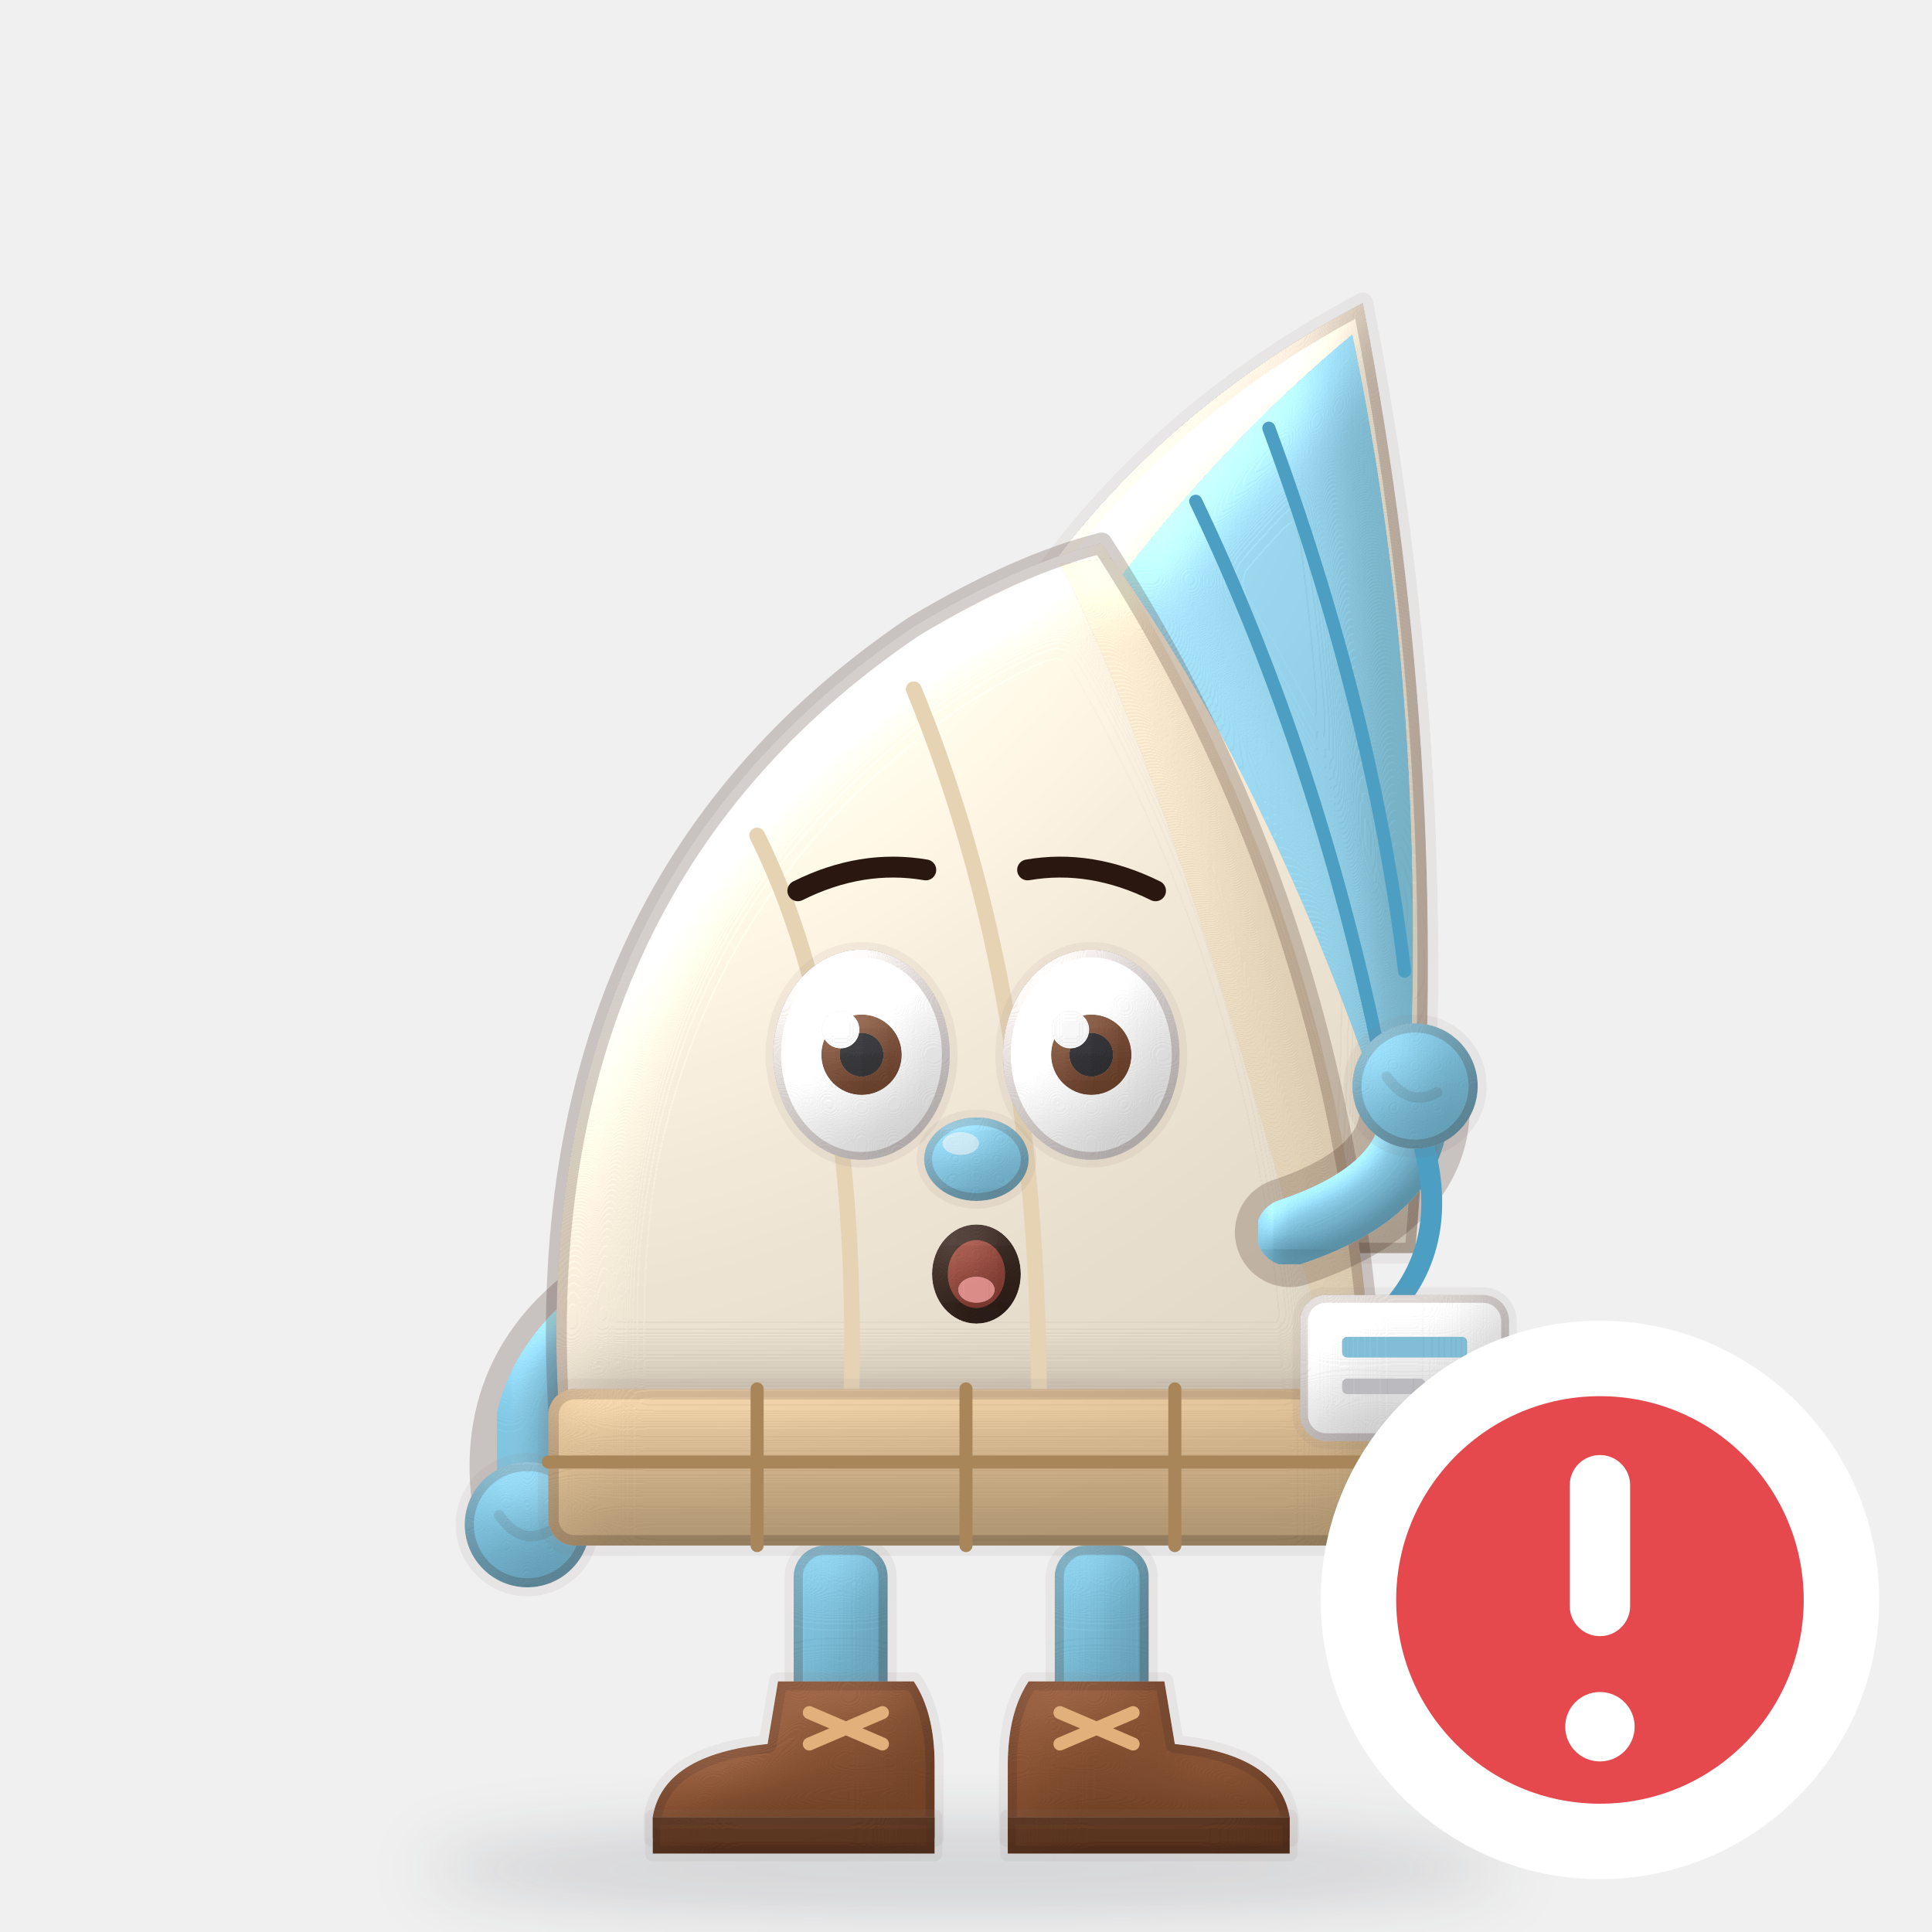
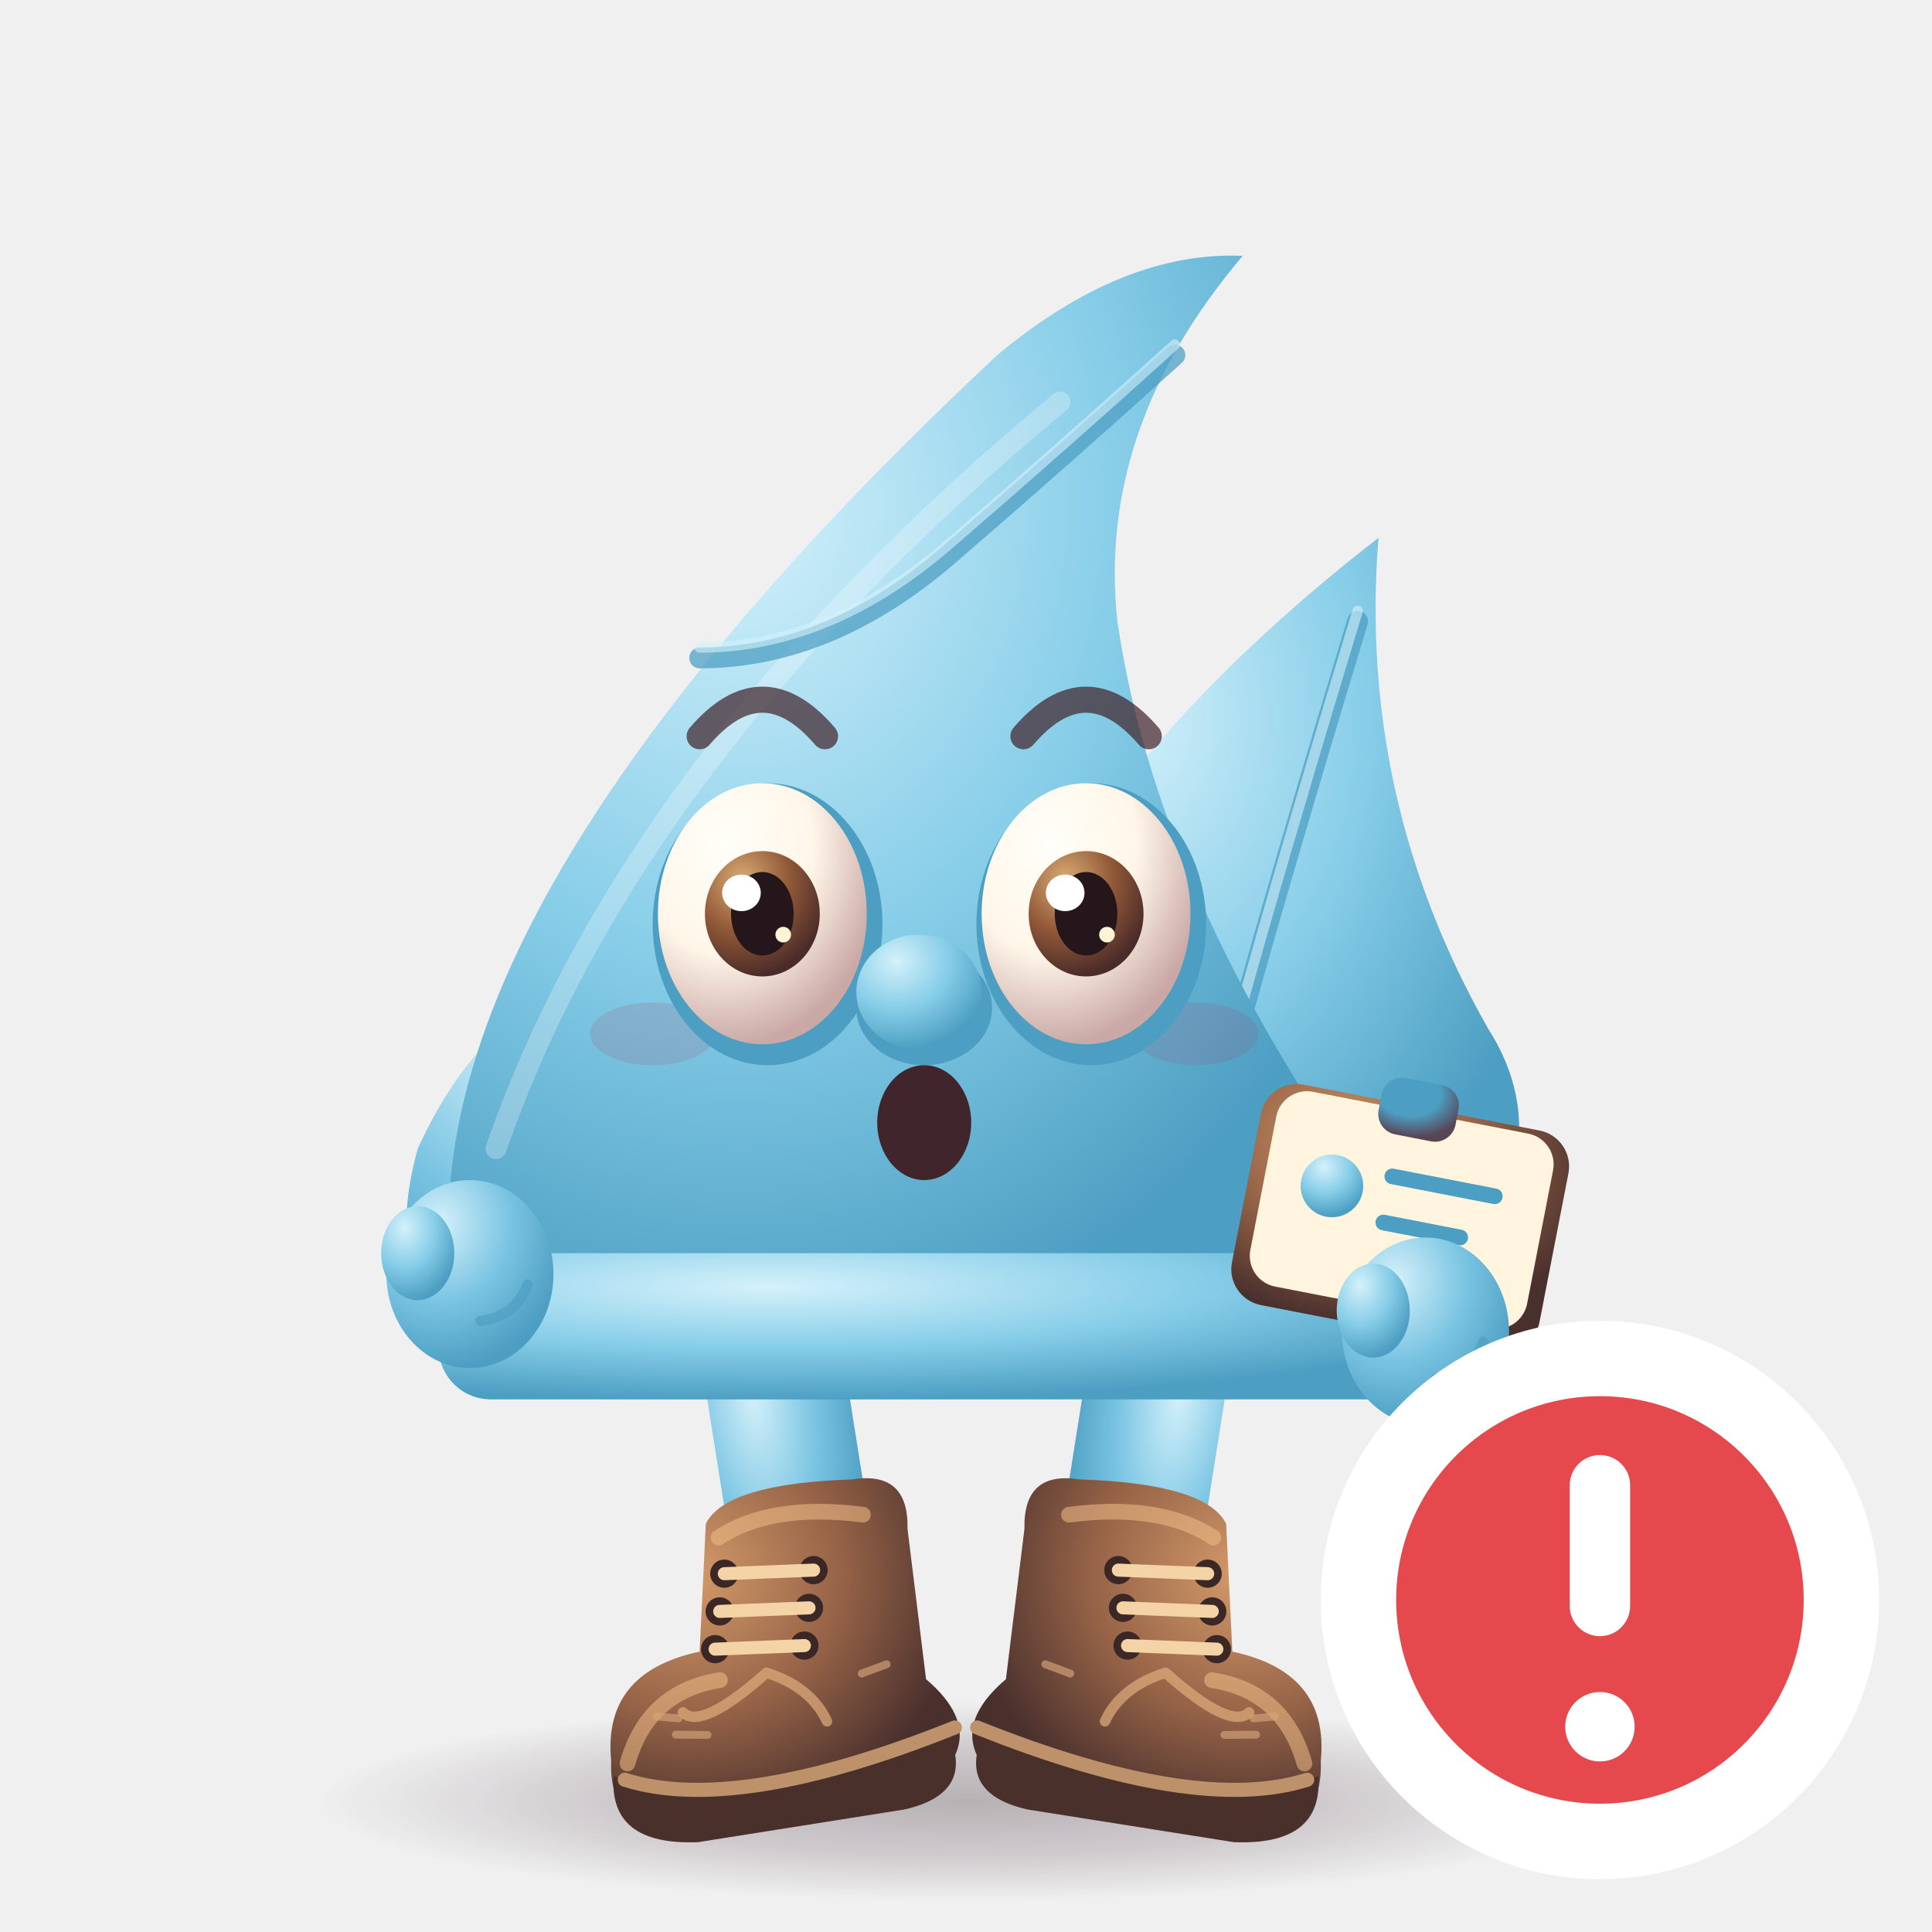
<svg xmlns="http://www.w3.org/2000/svg" viewBox="0 0 64 64" width="160" height="160" role="img" aria-label="Sydney, People, escalated">
  <defs>
-     <filter id="sm-sydney-s" x="-50%" y="-50%" width="200%" height="200%">
-       <feGaussianBlur stdDeviation="6" />
-     </filter>
-     <filter id="sm-sydney-clay" x="-25%" y="-25%" width="150%" height="150%" color-interpolation-filters="sRGB">
-       <feGaussianBlur in="SourceAlpha" stdDeviation="7" result="b" />
-       <feDiffuseLighting in="b" surfaceScale="6" diffuseConstant="1.15" lighting-color="#fff" result="d">
-         <feDistantLight azimuth="235" elevation="48" />
-       </feDiffuseLighting>
-       <feComposite in="d" in2="SourceAlpha" operator="in" result="d2" />
-       <feBlend in="SourceGraphic" in2="d2" mode="multiply" result="m" />
-       <feSpecularLighting in="b" surfaceScale="6" specularConstant=".55" specularExponent="22" lighting-color="#fff" result="s">
-         <fePointLight x="40" y="20" z="260" />
-       </feSpecularLighting>
-       <feComposite in="s" in2="SourceAlpha" operator="in" result="s2" />
-       <feComposite in="m" in2="s2" operator="arithmetic" k2="1" k3=".85" result="lit" />
-       <feComposite in="lit" in2="SourceAlpha" operator="in" />
-     </filter>
-     <filter id="sm-sydney-tube" x="-25%" y="-25%" width="150%" height="150%" color-interpolation-filters="sRGB">
-       <feGaussianBlur in="SourceAlpha" stdDeviation="3" result="b" />
-       <feDiffuseLighting in="b" surfaceScale="4" diffuseConstant="1.15" lighting-color="#fff" result="d">
-         <feDistantLight azimuth="235" elevation="48" />
-       </feDiffuseLighting>
-       <feComposite in="d" in2="SourceAlpha" operator="in" result="d2" />
-       <feBlend in="SourceGraphic" in2="d2" mode="multiply" result="m" />
-       <feSpecularLighting in="b" surfaceScale="4" specularConstant=".55" specularExponent="22" lighting-color="#fff" result="s">
-         <fePointLight x="40" y="20" z="260" />
-       </feSpecularLighting>
-       <feComposite in="s" in2="SourceAlpha" operator="in" result="s2" />
-       <feComposite in="m" in2="s2" operator="arithmetic" k2="1" k3=".85" result="lit" />
-       <feComposite in="lit" in2="SourceAlpha" operator="in" />
-     </filter>
+     <radialGradient id="sm-sydney-clay" cx="32%" cy="23%" r="78%">
+       <stop offset="0" stop-color="#D4F1FB" />
+       <stop offset="0.54" stop-color="#86CDE8" />
+       <stop offset="1" stop-color="#4C9EC2" />
+     </radialGradient>
+     <radialGradient id="sm-sydney-arm" cx="32%" cy="23%" r="78%">
+       <stop offset="0" stop-color="#D4F1FB" />
+       <stop offset="0.54" stop-color="#7AC4E2" />
+       <stop offset="1" stop-color="#4C9EC2" />
+     </radialGradient>
+     <radialGradient id="sm-sydney-recess" cx="32%" cy="23%" r="78%">
+       <stop offset="0" stop-color="#4C9EC2" />
+       <stop offset="0.54" stop-color="#4C9EC2" />
+       <stop offset="1" stop-color="#594454" />
+     </radialGradient>
+     <radialGradient id="sm-sydney-boot" cx="32%" cy="23%" r="78%">
+       <stop offset="0" stop-color="#d39a69" />
+       <stop offset="0.54" stop-color="#966347" />
+       <stop offset="1" stop-color="#4a302d" />
+     </radialGradient>
+     <radialGradient id="sm-sydney-wood" cx="32%" cy="23%" r="78%">
+       <stop offset="0" stop-color="#ffe0a6" />
+       <stop offset="0.54" stop-color="#bb8051" />
+       <stop offset="1" stop-color="#774231" />
+     </radialGradient>
+     <radialGradient id="sm-sydney-gold" cx="32%" cy="23%" r="78%">
+       <stop offset="0" stop-color="#fff5bb" />
+       <stop offset="0.54" stop-color="#ebba54" />
+       <stop offset="1" stop-color="#aa612e" />
+     </radialGradient>
+     <radialGradient id="sm-sydney-red" cx="32%" cy="23%" r="78%">
+       <stop offset="0" stop-color="#ffb3a4" />
+       <stop offset="0.54" stop-color="#e47065" />
+       <stop offset="1" stop-color="#a53247" />
+     </radialGradient>
+     <radialGradient id="sm-sydney-white" cx="32%" cy="23%" r="78%">
+       <stop offset="0" stop-color="#fffef9" />
+       <stop offset="0.54" stop-color="#fff6e8" />
+       <stop offset="1" stop-color="#c9a8a5" />
+     </radialGradient>
+     <radialGradient id="sm-sydney-iris" cx="32%" cy="23%" r="78%">
+       <stop offset="0" stop-color="#d9ab73" />
+       <stop offset="0.54" stop-color="#905837" />
+       <stop offset="1" stop-color="#4b2b29" />
+     </radialGradient>
+     <radialGradient id="sm-sydney-floor">
+       <stop stop-color="#38252e" stop-opacity=".31" />
+       <stop offset=".55" stop-color="#483442" stop-opacity=".2" />
+       <stop offset="1" stop-color="#483442" stop-opacity="0" />
+     </radialGradient>
  </defs>
  <g transform="scale(0.17297) translate(35 0)">
-     <ellipse cx="150" cy="358" rx="104" ry="9" fill="#1B2430" opacity=".14" filter="url(#sm-sydney-s)" />
-     <rect x="117" y="296" width="18" height="34" rx="6" fill="#7AC4E2" stroke="#3B2418" stroke-opacity=".22" stroke-width="3.5" filter="url(#sm-sydney-clay)" />
-     <rect x="167" y="296" width="18" height="34" rx="6" fill="#7AC4E2" stroke="#3B2418" stroke-opacity=".22" stroke-width="3.5" filter="url(#sm-sydney-clay)" />
-     <path d="M140 322 L114 322 L112 334 Q92 336 90 348 L90 352 L144 352 L144 338 Q144 328 140 322 Z" fill="#8A4E2B" stroke="#3B2418" stroke-opacity=".22" stroke-width="3.5" stroke-linejoin="round" filter="url(#sm-sydney-clay)" />
-     <path d="M144 348 L90 348 L90 355 L144 355 Z" fill="#5E3219" stroke="#3B2418" stroke-opacity=".22" stroke-width="3" stroke-linejoin="round" filter="url(#sm-sydney-clay)" />
-     <path d="M134 328 L120 334 M120 328 L134 334" fill="none" stroke="#E2B07A" stroke-width="2.5" stroke-linecap="round" stroke-linejoin="round" />
-     <path d="M162 322 L188 322 L190 334 Q210 336 212 348 L212 352 L158 352 L158 338 Q158 328 162 322 Z" fill="#8A4E2B" stroke="#3B2418" stroke-opacity=".22" stroke-width="3.5" stroke-linejoin="round" filter="url(#sm-sydney-clay)" />
-     <path d="M158 348 L212 348 L212 355 L158 355 Z" fill="#5E3219" stroke="#3B2418" stroke-opacity=".22" stroke-width="3" stroke-linejoin="round" filter="url(#sm-sydney-clay)" />
-     <path d="M168 328 L182 334 M182 328 L168 334" fill="none" stroke="#E2B07A" stroke-width="2.5" stroke-linecap="round" stroke-linejoin="round" />
-     <path d="M86 248 Q62 262 66 288" fill="none" stroke="#3B2418" stroke-opacity=".22" stroke-width="21" stroke-linecap="round" stroke-linejoin="round" />
-     <path d="M86 248 Q62 262 66 288" fill="none" stroke="#7AC4E2" stroke-width="13" stroke-linecap="round" stroke-linejoin="round" filter="url(#sm-sydney-tube)" />
-     <circle cx="66" cy="292" r="12" fill="#7AC4E2" stroke="#3B2418" stroke-opacity=".22" stroke-width="3.5" filter="url(#sm-sydney-clay)" />
-     <path d="M60.6 290.2 Q64.8 296.2 70.2 293.2" fill="none" stroke="#3B2418" stroke-opacity=".22" stroke-width="2" stroke-linecap="round" opacity=".5" />
-     <path d="M140 160 Q162 92 226 58 Q244 150 236 240 L176 240 Z" fill="#F7EBD7" stroke="#3B2418" stroke-opacity=".22" stroke-width="4" stroke-linejoin="round" stroke-linecap="round" filter="url(#sm-sydney-clay)" />
-     <path d="M180 110 Q200 84 224 64 Q240 140 234 226 Q212 156 180 110 Z" fill="#86CDE8" filter="url(#sm-sydney-clay)" />
-     <path d="M194 96 Q218 146 230 206 M208 82 Q228 136 234 186" fill="none" stroke="#4C9EC2" stroke-width="2.5" stroke-linecap="round" stroke-linejoin="round" />
-     <clipPath id="sm-sydney-c">
-       <path d="M72 270 Q66 170 140 120 Q160 108 176 104 Q224 178 228 270 Z" />
-     </clipPath>
-     <path d="M72 270 Q66 170 140 120 Q160 108 176 104 Q224 178 228 270 Z" fill="#F7EBD7" filter="url(#sm-sydney-clay)" />
-     <g clip-path="url(#sm-sydney-c)">
-       <path d="M168 108 Q190 150 222 270 L240 270 L240 100 Z" fill="#E5D3B4" filter="url(#sm-sydney-clay)" />
-       <path d="M110 160 Q130 200 128 270 M140 132 Q164 190 164 270" fill="none" stroke="#E5D3B4" stroke-width="3" stroke-linecap="round" stroke-linejoin="round" />
+     <ellipse cx="150" cy="345" rx="123" ry="19" fill="url(#sm-sydney-floor)" />
+     <g transform="translate(119 302) rotate(-9) scale(1 1)">
+       <rect x="-13" y="-53" width="27" height="71" rx="13" fill="url(#sm-sydney-arm)" />
+       <path d="M-17-13Q-12-20 12-17Q23-17 21-6L20 23Q32 37 14 45H-27Q-45 44-42 29Q-41 12-22 11Z" fill="url(#sm-sydney-boot)" />
+       <path d="M-42 32Q-24 42 22 32Q27 46 12 47H-28Q-45 45-42 32Z" fill="#49302b" />
+       <path d="M-40 33Q-20 43 24 33" fill="none" stroke="#bd9169" stroke-width="2.7" stroke-linecap="round" stroke-linejoin="round" />
+       <path d="M-39 30Q-33 17-19 17M-15-10Q-4-15 13-10" fill="none" stroke="#f1bd89" stroke-width="3" opacity="0.55" stroke-linecap="round" stroke-linejoin="round" />
+       <ellipse cx="-15" cy="-3" rx="2.7" ry="2.7" fill="#3b2826" />
+       <ellipse cx="2" cy="-1" rx="2.7" ry="2.7" fill="#3b2826" />
+       <path d="M-15 -3l17 2" fill="none" stroke="#f4d3a6" stroke-width="2.5" stroke-linecap="round" stroke-linejoin="round" />
+       <ellipse cx="-17" cy="4" rx="2.7" ry="2.7" fill="#3b2826" />
+       <ellipse cx="0" cy="6" rx="2.7" ry="2.7" fill="#3b2826" />
+       <path d="M-17 4l17 2" fill="none" stroke="#f4d3a6" stroke-width="2.5" stroke-linecap="round" stroke-linejoin="round" />
+       <ellipse cx="-19" cy="11" rx="2.7" ry="2.7" fill="#3b2826" />
+       <ellipse cx="-2" cy="13" rx="2.7" ry="2.7" fill="#3b2826" />
+       <path d="M-19 11l17 2" fill="none" stroke="#f4d3a6" stroke-width="2.5" stroke-linecap="round" stroke-linejoin="round" />
+       <path d="M-10 17q-14 9-17 5M-10 17q8 4 10 11" fill="none" stroke="#dfad7d" stroke-width="2" opacity="0.7" stroke-linecap="round" stroke-linejoin="round" />
+       <path d="M-29 26l6 1m-9-5l4 1m36-3l5-1" fill="none" stroke="#d5a47a" stroke-width="1.5" opacity="0.65" stroke-linecap="round" stroke-linejoin="round" />
    </g>
-     <path d="M72 270 Q66 170 140 120 Q160 108 176 104 Q224 178 228 270 Z" fill="none" stroke="#3B2418" stroke-opacity=".22" stroke-width="4" stroke-linecap="round" stroke-linejoin="round" />
-     <rect x="70" y="266" width="160" height="30" rx="5" fill="#D9B88A" stroke="#3B2418" stroke-opacity=".22" stroke-width="4" filter="url(#sm-sydney-clay)" />
-     <path d="M70 280 L230 280 M110 266 L110 296 M150 266 L150 296 M190 266 L190 296" fill="none" stroke="#A9865A" stroke-width="2.5" stroke-linecap="round" stroke-linejoin="round" />
-     <ellipse cx="152" cy="222" rx="10" ry="8" fill="#7AC4E2" stroke="#3B2418" stroke-opacity=".22" stroke-width="3" filter="url(#sm-sydney-clay)" />
-     <ellipse cx="149" cy="219" rx="3.5" ry="2.2" fill="#fff" opacity=".55" filter="url(#sm-sydney-clay)" />
-     <g>
-       <ellipse cx="130" cy="202" rx="16.9" ry="20.125" fill="#fff" stroke="#3B2418" stroke-opacity=".22" stroke-width="3" filter="url(#sm-sydney-clay)" />
-       <circle cx="130" cy="202" r="7.7" fill="#6B3B22" filter="url(#sm-sydney-clay)" />
-       <circle cx="130" cy="202" r="4.2" fill="#1B1B1F" filter="url(#sm-sydney-clay)" />
-       <circle cx="126" cy="197.2" r="3.6" fill="#fff" filter="url(#sm-sydney-clay)" />
-       <ellipse cx="174" cy="202" rx="16.9" ry="20.125" fill="#fff" stroke="#3B2418" stroke-opacity=".22" stroke-width="3" filter="url(#sm-sydney-clay)" />
-       <circle cx="174" cy="202" r="7.7" fill="#6B3B22" filter="url(#sm-sydney-clay)" />
-       <circle cx="174" cy="202" r="4.2" fill="#1B1B1F" filter="url(#sm-sydney-clay)" />
-       <circle cx="170" cy="197.2" r="3.6" fill="#fff" filter="url(#sm-sydney-clay)" />
+     <g transform="translate(181 302) rotate(9) scale(-1 1)">
+       <rect x="-13" y="-53" width="27" height="71" rx="13" fill="url(#sm-sydney-arm)" />
+       <path d="M-17-13Q-12-20 12-17Q23-17 21-6L20 23Q32 37 14 45H-27Q-45 44-42 29Q-41 12-22 11Z" fill="url(#sm-sydney-boot)" />
+       <path d="M-42 32Q-24 42 22 32Q27 46 12 47H-28Q-45 45-42 32Z" fill="#49302b" />
+       <path d="M-40 33Q-20 43 24 33" fill="none" stroke="#bd9169" stroke-width="2.7" stroke-linecap="round" stroke-linejoin="round" />
+       <path d="M-39 30Q-33 17-19 17M-15-10Q-4-15 13-10" fill="none" stroke="#f1bd89" stroke-width="3" opacity="0.55" stroke-linecap="round" stroke-linejoin="round" />
+       <ellipse cx="-15" cy="-3" rx="2.7" ry="2.7" fill="#3b2826" />
+       <ellipse cx="2" cy="-1" rx="2.7" ry="2.7" fill="#3b2826" />
+       <path d="M-15 -3l17 2" fill="none" stroke="#f4d3a6" stroke-width="2.5" stroke-linecap="round" stroke-linejoin="round" />
+       <ellipse cx="-17" cy="4" rx="2.7" ry="2.7" fill="#3b2826" />
+       <ellipse cx="0" cy="6" rx="2.7" ry="2.7" fill="#3b2826" />
+       <path d="M-17 4l17 2" fill="none" stroke="#f4d3a6" stroke-width="2.5" stroke-linecap="round" stroke-linejoin="round" />
+       <ellipse cx="-19" cy="11" rx="2.7" ry="2.7" fill="#3b2826" />
+       <ellipse cx="-2" cy="13" rx="2.7" ry="2.7" fill="#3b2826" />
+       <path d="M-19 11l17 2" fill="none" stroke="#f4d3a6" stroke-width="2.5" stroke-linecap="round" stroke-linejoin="round" />
+       <path d="M-10 17q-14 9-17 5M-10 17q8 4 10 11" fill="none" stroke="#dfad7d" stroke-width="2" opacity="0.7" stroke-linecap="round" stroke-linejoin="round" />
+       <path d="M-29 26l6 1m-9-5l4 1m36-3l5-1" fill="none" stroke="#d5a47a" stroke-width="1.5" opacity="0.65" stroke-linecap="round" stroke-linejoin="round" />
    </g>
-     <path d="M117.8 170.6 Q130 164.5 142.3 166.6 M186.3 170.6 Q174 164.5 161.8 166.6" fill="none" stroke="#2A1810" stroke-width="4" stroke-linecap="round" />
-     <ellipse cx="152" cy="244" rx="7" ry="8" fill="#8E3B2E" stroke="#2A1810" stroke-width="3" filter="url(#sm-sydney-clay)" />
-     <ellipse cx="152" cy="247" rx="3.5" ry="2.5" fill="#E58A86" filter="url(#sm-sydney-clay)" />
-     <path d="M212 236 Q236 228 236 212" fill="none" stroke="#3B2418" stroke-opacity=".22" stroke-width="21" stroke-linecap="round" stroke-linejoin="round" />
-     <path d="M212 236 Q236 228 236 212" fill="none" stroke="#7AC4E2" stroke-width="13" stroke-linecap="round" stroke-linejoin="round" filter="url(#sm-sydney-tube)" />
-     <path d="M236 214 Q244 236 232 250" fill="none" stroke="#4C9EC2" stroke-width="4" stroke-linecap="round" stroke-linejoin="round" />
-     <rect x="214" y="248" width="40" height="28" rx="5" fill="#fff" stroke="#3B2418" stroke-opacity=".22" stroke-width="3" filter="url(#sm-sydney-clay)" />
-     <rect x="222" y="256" width="24" height="4" rx="1" fill="#86CDE8" stroke="#3B2418" stroke-opacity=".22" stroke-width="0" filter="url(#sm-sydney-clay)" />
-     <rect x="222" y="264" width="16" height="3" rx="1" fill="#C9C9CF" stroke="#3B2418" stroke-opacity=".22" stroke-width="0" filter="url(#sm-sydney-clay)" />
-     <circle cx="236" cy="208" r="12" fill="#7AC4E2" stroke="#3B2418" stroke-opacity=".22" stroke-width="3.5" filter="url(#sm-sydney-clay)" />
-     <path d="M230.6 206.2 Q234.8 212.2 240.2 209.2" fill="none" stroke="#3B2418" stroke-opacity=".22" stroke-width="2" stroke-linecap="round" opacity=".5" />
+     <path d="M111 187Q65 176 45 220Q37 249 59 254Q76 247 76 225L110 211Z" fill="url(#sm-sydney-arm)" />
+     <path d="M207 183Q238 183 250 242L232 257Q219 209 204 222Z" fill="url(#sm-sydney-arm)" />
+     <path d="M145 237Q149 165 229 103Q225 153 250 197Q266 222 239 251Z" fill="url(#sm-sydney-clay)" />
+     <path d="M225 119Q201 198 192 236" fill="none" stroke="#4C9EC2" stroke-width="4" opacity="0.73" stroke-linecap="round" stroke-linejoin="round" />
+     <g transform="translate(0 -2)">
+       <path d="M225 119Q201 198 192 236" fill="none" stroke="#D4F1FB" stroke-width="2" opacity="0.6" stroke-linecap="round" stroke-linejoin="round" />
+     </g>
+     <path d="M51 238Q48 169 156 68Q180 48 203 49Q175 82 179 119Q186 167 221 219Q235 246 209 259H75Q56 256 51 238Z" fill="url(#sm-sydney-clay)" />
+     <path d="M60 220Q86 145 168 77" fill="none" stroke="white" stroke-width="4" opacity="0.26" stroke-linecap="round" stroke-linejoin="round" />
+     <path d="M99 126Q124 126 147 106Q169 87 190 68" fill="none" stroke="#4C9EC2" stroke-width="4" opacity="0.73" stroke-linecap="round" stroke-linejoin="round" />
+     <g transform="translate(0 -2)">
+       <path d="M99 126Q124 126 147 106Q169 87 190 68" fill="none" stroke="#D4F1FB" stroke-width="2" opacity="0.6" stroke-linecap="round" stroke-linejoin="round" />
+     </g>
+     <rect x="49" y="240" width="198" height="28" rx="10" fill="url(#sm-sydney-clay)" />
+     <ellipse cx="55" cy="244" rx="16" ry="18" fill="url(#sm-sydney-arm)" />
+     <ellipse cx="45" cy="240" rx="7" ry="9" fill="url(#sm-sydney-clay)" />
+     <path d="M57 253q7 -1 9 -7" fill="none" stroke="#4C9EC2" stroke-width="2" opacity="0.65" stroke-linecap="round" stroke-linejoin="round" />
+     <g transform="translate(142 175)">
+       <ellipse cx="-52" cy="23" rx="12" ry="6" fill="#a63655" opacity=".15" />
+       <ellipse cx="52" cy="23" rx="12" ry="6" fill="#a63655" opacity=".15" />
+       <g>
+         <g transform="translate(-31 0)">
+           <path d="M-12 -34Q0 -48 12 -34" fill="none" stroke="#41252C" stroke-width="5" opacity="0.72" stroke-linecap="round" stroke-linejoin="round" />
+           <ellipse cx="1" cy="2" rx="22" ry="27" fill="#4C9EC2" />
+           <ellipse cx="0" cy="0" rx="20" ry="25" fill="url(#sm-sydney-white)" />
+           <ellipse cx="0" cy="0" rx="11" ry="12" fill="url(#sm-sydney-iris)" />
+           <ellipse cx="0" cy="0" rx="6" ry="8" fill="#25161c" />
+           <ellipse cx="-4" cy="-4" rx="3.7" ry="3.5" fill="white" />
+           <ellipse cx="4" cy="4" rx="1.5" ry="1.5" fill="#fff4d5" />
+         </g>
+         <g transform="translate(31 0)">
+           <path d="M-12 -34Q0 -48 12 -34" fill="none" stroke="#41252C" stroke-width="5" opacity="0.72" stroke-linecap="round" stroke-linejoin="round" />
+           <ellipse cx="1" cy="2" rx="22" ry="27" fill="#4C9EC2" />
+           <ellipse cx="0" cy="0" rx="20" ry="25" fill="url(#sm-sydney-white)" />
+           <ellipse cx="0" cy="0" rx="11" ry="12" fill="url(#sm-sydney-iris)" />
+           <ellipse cx="0" cy="0" rx="6" ry="8" fill="#25161c" />
+           <ellipse cx="-4" cy="-4" rx="3.7" ry="3.5" fill="white" />
+           <ellipse cx="4" cy="4" rx="1.5" ry="1.5" fill="#fff4d5" />
+         </g>
+       </g>
+       <ellipse cx="0" cy="18" rx="13" ry="11" fill="#4C9EC2" />
+       <ellipse cx="-1" cy="15" rx="12" ry="11" fill="url(#sm-sydney-clay)" />
+       <ellipse cx="0" cy="40" rx="9" ry="11" fill="#41252C" />
+     </g>
+     <g transform="rotate(11 235 229)">
+       <rect x="204" y="212" width="60" height="43" rx="7" fill="url(#sm-sydney-boot)" />
+       <rect x="207" y="213" width="54" height="38" rx="6" fill="#fff5de" />
+       <rect x="226" y="207" width="15" height="11" rx="4" fill="url(#sm-sydney-recess)" />
+       <ellipse cx="220" cy="230" rx="6" ry="6" fill="url(#sm-sydney-clay)" />
+       <path d="M231 226H251M231 235H246" fill="none" stroke="#4C9EC2" stroke-width="3" stroke-linecap="round" stroke-linejoin="round" />
+     </g>
+     <ellipse cx="238" cy="255" rx="16" ry="18" fill="url(#sm-sydney-arm)" />
+     <ellipse cx="228" cy="251" rx="7" ry="9" fill="url(#sm-sydney-clay)" />
+     <path d="M240 264q7 -1 9 -7" fill="none" stroke="#4C9EC2" stroke-width="2" opacity="0.65" stroke-linecap="round" stroke-linejoin="round" />
  </g>
  <circle cx="53" cy="53" r="8" fill="#e5484d" stroke="#fff" stroke-width="2.5" />
  <rect x="52" y="48.2" width="2" height="6" rx="1" fill="#fff" />
  <circle cx="53" cy="57.2" r="1.15" fill="#fff" />
</svg>
